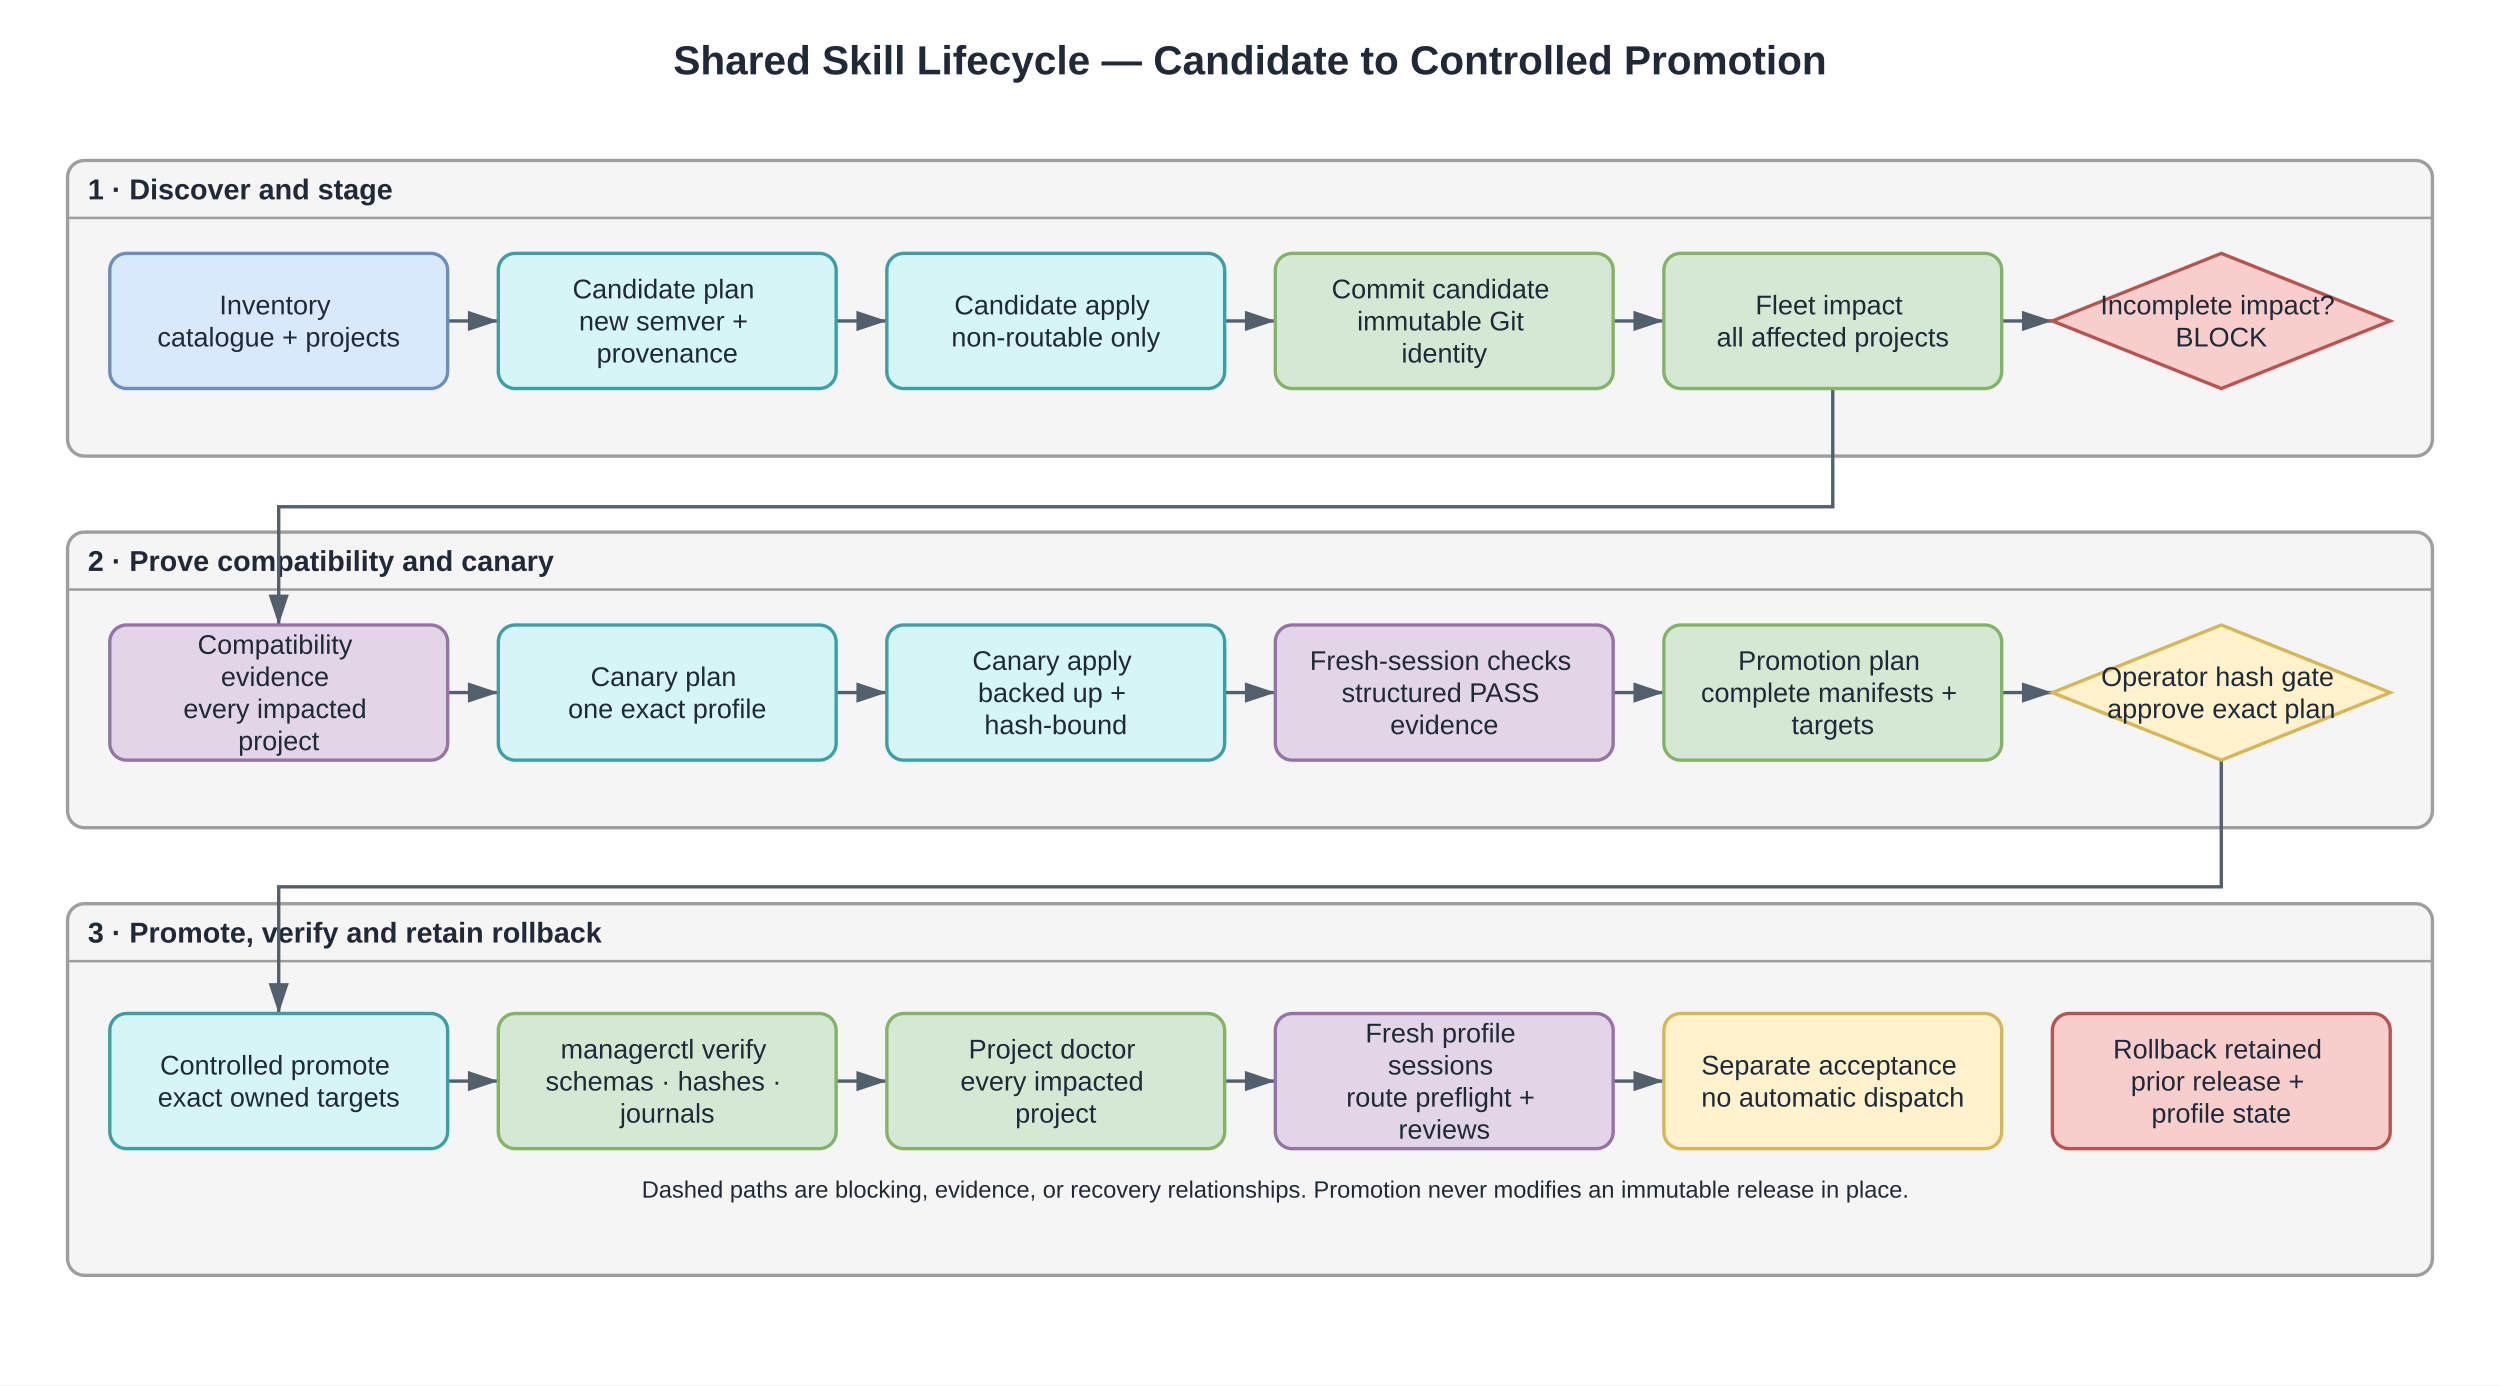
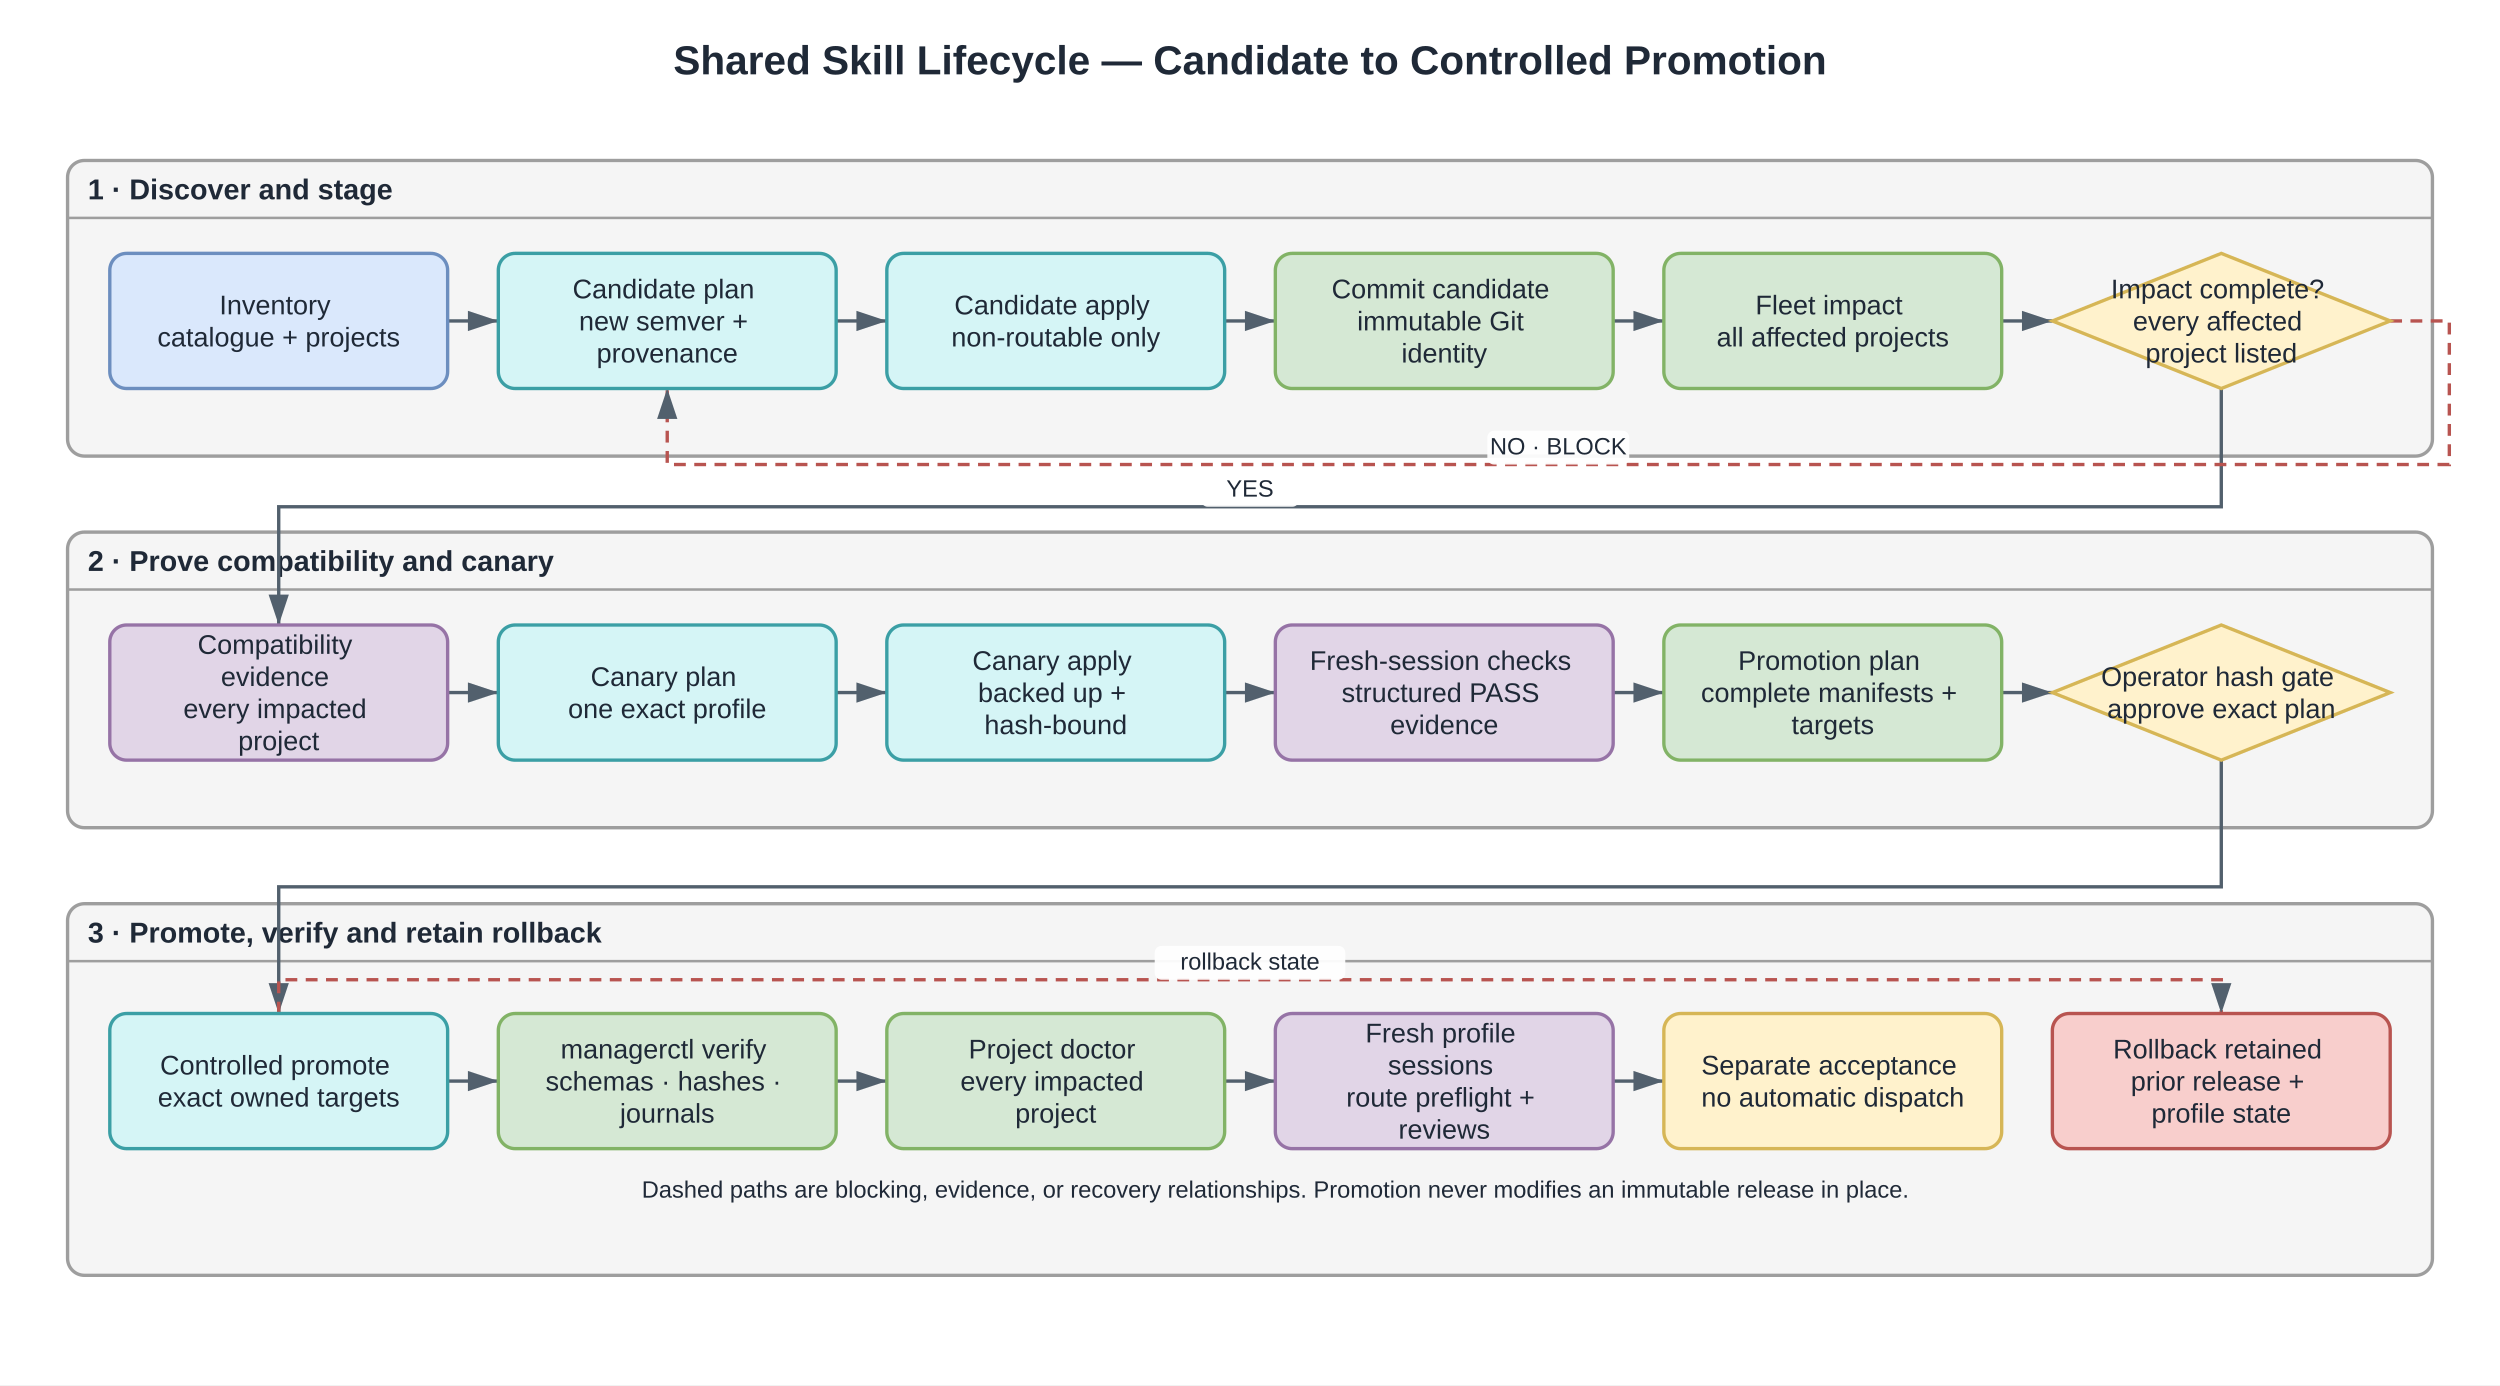
<svg xmlns="http://www.w3.org/2000/svg" width="1480" height="820" viewBox="0 0 1480 820">
  <defs>
    <marker id="arrow" markerWidth="10" markerHeight="10" refX="9" refY="3" orient="auto" markerUnits="strokeWidth">
      <path d="M0,0 L0,6 L9,3 z" fill="#52606d" />
    </marker>
  </defs>
  <rect width="100%" height="100%" fill="#ffffff" />
  <rect id="p3-stage" x="40.0" y="95.0" width="1400.0" height="175.0" rx="10" fill="#f5f5f5" stroke="#9e9e9e" stroke-width="2" />
  <line x1="40.0" y1="129.0" x2="1440.0" y2="129.0" stroke="#9e9e9e" stroke-width="1.5" />
  <text x="52.0" y="118.0" text-anchor="start" font-family="Arial,Helvetica,sans-serif" font-size="17" font-weight="bold" fill="#1f2937">
    <tspan x="52.0" dy="0">1 · Discover and stage</tspan>
  </text>
  <rect id="p3-prove" x="40.0" y="315.0" width="1400.0" height="175.0" rx="10" fill="#f5f5f5" stroke="#9e9e9e" stroke-width="2" />
  <line x1="40.0" y1="349.0" x2="1440.0" y2="349.0" stroke="#9e9e9e" stroke-width="1.5" />
  <text x="52.0" y="338.0" text-anchor="start" font-family="Arial,Helvetica,sans-serif" font-size="17" font-weight="bold" fill="#1f2937">
    <tspan x="52.0" dy="0">2 · Prove compatibility and canary</tspan>
  </text>
  <rect id="p3-promote" x="40.0" y="535.0" width="1400.0" height="220.0" rx="10" fill="#f5f5f5" stroke="#9e9e9e" stroke-width="2" />
  <line x1="40.0" y1="569.0" x2="1440.0" y2="569.0" stroke="#9e9e9e" stroke-width="1.5" />
  <text x="52.0" y="558.0" text-anchor="start" font-family="Arial,Helvetica,sans-serif" font-size="17" font-weight="bold" fill="#1f2937">
    <tspan x="52.0" dy="0">3 · Promote, verify and retain rollback</tspan>
  </text>
  <path id="p3-e1" d="M 265.0,190.0 L 280.0,190.0 L 280.0,190.0 L 295.0,190.0" fill="none" stroke="#52606d" stroke-width="2" marker-end="url(#arrow)" />
  <path id="p3-e2" d="M 495.0,190.0 L 510.0,190.0 L 510.0,190.0 L 525.0,190.0" fill="none" stroke="#52606d" stroke-width="2" marker-end="url(#arrow)" />
  <path id="p3-e3" d="M 725.0,190.0 L 740.0,190.0 L 740.0,190.0 L 755.0,190.0" fill="none" stroke="#52606d" stroke-width="2" marker-end="url(#arrow)" />
  <path id="p3-e4" d="M 955.0,190.0 L 970.0,190.0 L 970.0,190.0 L 985.0,190.0" fill="none" stroke="#52606d" stroke-width="2" marker-end="url(#arrow)" />
  <path id="p3-e5" d="M 1185.0,190.0 L 1200.0,190.0 L 1200.0,190.0 L 1215.0,190.0" fill="none" stroke="#52606d" stroke-width="2" marker-end="url(#arrow)" />
-   <path id="p3-e6" d="M 1085.0,230.0 L 1085.0,300.0 L 165.0,300.0 L 165.0,370.0" fill="none" stroke="#52606d" stroke-width="2" marker-end="url(#arrow)" />
+   <path id="p3-e6" d="M 1315.0,230.0 L 1315.0,300.0 L 165.0,300.0 L 165.0,370.0" fill="none" stroke="#52606d" stroke-width="2" marker-end="url(#arrow)" />
+   <rect x="711.0" y="280.0" width="58.0" height="20" rx="4" fill="#ffffff" fill-opacity="0.94" />
+   <text x="740.0" y="294.0" text-anchor="middle" font-family="Arial,Helvetica,sans-serif" font-size="14" font-weight="normal" fill="#1f2937">
+     <tspan x="740.0" dy="0">YES</tspan>
+   </text>
  <path id="p3-e7" d="M 265.0,410.0 L 280.0,410.0 L 280.0,410.0 L 295.0,410.0" fill="none" stroke="#52606d" stroke-width="2" marker-end="url(#arrow)" />
  <path id="p3-e8" d="M 495.0,410.0 L 510.0,410.0 L 510.0,410.0 L 525.0,410.0" fill="none" stroke="#52606d" stroke-width="2" marker-end="url(#arrow)" />
  <path id="p3-e9" d="M 725.0,410.0 L 740.0,410.0 L 740.0,410.0 L 755.0,410.0" fill="none" stroke="#52606d" stroke-width="2" marker-end="url(#arrow)" />
  <path id="p3-e10" d="M 955.0,410.0 L 970.0,410.0 L 970.0,410.0 L 985.0,410.0" fill="none" stroke="#52606d" stroke-width="2" marker-end="url(#arrow)" />
  <path id="p3-e11" d="M 1185.0,410.0 L 1200.0,410.0 L 1200.0,410.0 L 1215.0,410.0" fill="none" stroke="#52606d" stroke-width="2" marker-end="url(#arrow)" />
  <path id="p3-e12" d="M 1315.0,450.0 L 1315.0,525.0 L 165.0,525.0 L 165.0,600.0" fill="none" stroke="#52606d" stroke-width="2" marker-end="url(#arrow)" />
  <path id="p3-e13" d="M 265.0,640.0 L 280.0,640.0 L 280.0,640.0 L 295.0,640.0" fill="none" stroke="#52606d" stroke-width="2" marker-end="url(#arrow)" />
  <path id="p3-e14" d="M 495.0,640.0 L 510.0,640.0 L 510.0,640.0 L 525.0,640.0" fill="none" stroke="#52606d" stroke-width="2" marker-end="url(#arrow)" />
  <path id="p3-e15" d="M 725.0,640.0 L 740.0,640.0 L 740.0,640.0 L 755.0,640.0" fill="none" stroke="#52606d" stroke-width="2" marker-end="url(#arrow)" />
  <path id="p3-e16" d="M 955.0,640.0 L 970.0,640.0 L 970.0,640.0 L 985.0,640.0" fill="none" stroke="#52606d" stroke-width="2" marker-end="url(#arrow)" />
+   <path id="p3-e17" d="M 1415.0,190.0 L 1450.0,190.0 L 1450.0,275.0 L 395.0,275.0 L 395.0,230.0" fill="none" stroke="#b85450" stroke-width="2" stroke-dasharray="7 5" marker-end="url(#arrow)" />
+   <rect x="880.5" y="255.0" width="84.0" height="20" rx="4" fill="#ffffff" fill-opacity="0.94" />
+   <text x="922.5" y="269.0" text-anchor="middle" font-family="Arial,Helvetica,sans-serif" font-size="14" font-weight="normal" fill="#1f2937">
+     <tspan x="922.5" dy="0">NO · BLOCK</tspan>
+   </text>
+   <path id="p3-e18" d="M 165.0,600.0 L 165.0,580.0 L 1315.0,580.0 L 1315.0,600.0" fill="none" stroke="#b85450" stroke-width="2" stroke-dasharray="7 5" marker-end="url(#arrow)" />
+   <rect x="683.6" y="560.0" width="112.8" height="20" rx="4" fill="#ffffff" fill-opacity="0.94" />
+   <text x="740.0" y="574.0" text-anchor="middle" font-family="Arial,Helvetica,sans-serif" font-size="14" font-weight="normal" fill="#1f2937">
+     <tspan x="740.0" dy="0">rollback state</tspan>
+   </text>
  <text x="740.0" y="44.0" text-anchor="middle" font-family="Arial,Helvetica,sans-serif" font-size="24" font-weight="bold" fill="#1f2937">
    <tspan x="740.0" dy="0">Shared Skill Lifecycle — Candidate to Controlled Promotion</tspan>
  </text>
  <rect id="p3-inventory" x="65.0" y="150.0" width="200.0" height="80.0" rx="10" fill="#dae8fc" stroke="#6c8ebf" stroke-width="2" />
  <text x="165.0" y="186.1" text-anchor="middle" font-family="Arial,Helvetica,sans-serif" font-size="16" font-weight="normal" fill="#1f2937">
    <tspan x="165.0" dy="0">Inventory</tspan>
    <tspan x="165.0" dy="19">catalogue + projects</tspan>
  </text>
  <rect id="p3-cplan" x="295.0" y="150.0" width="200.0" height="80.0" rx="10" fill="#d5f5f6" stroke="#3b9fa5" stroke-width="2" />
  <text x="395.0" y="176.6" text-anchor="middle" font-family="Arial,Helvetica,sans-serif" font-size="16" font-weight="normal" fill="#1f2937">
    <tspan x="395.0" dy="0">Candidate plan</tspan>
    <tspan x="395.0" dy="19">new semver +</tspan>
    <tspan x="395.0" dy="19">provenance</tspan>
  </text>
  <rect id="p3-capply" x="525.0" y="150.0" width="200.0" height="80.0" rx="10" fill="#d5f5f6" stroke="#3b9fa5" stroke-width="2" />
  <text x="625.0" y="186.1" text-anchor="middle" font-family="Arial,Helvetica,sans-serif" font-size="16" font-weight="normal" fill="#1f2937">
    <tspan x="625.0" dy="0">Candidate apply</tspan>
    <tspan x="625.0" dy="19">non-routable only</tspan>
  </text>
  <rect id="p3-git" x="755.0" y="150.0" width="200.0" height="80.0" rx="10" fill="#d5e8d4" stroke="#82b366" stroke-width="2" />
  <text x="855.0" y="176.6" text-anchor="middle" font-family="Arial,Helvetica,sans-serif" font-size="16" font-weight="normal" fill="#1f2937">
    <tspan x="855.0" dy="0">Commit candidate</tspan>
    <tspan x="855.0" dy="19">immutable Git</tspan>
    <tspan x="855.0" dy="19">identity</tspan>
  </text>
  <rect id="p3-impact" x="985.0" y="150.0" width="200.0" height="80.0" rx="10" fill="#d5e8d4" stroke="#82b366" stroke-width="2" />
  <text x="1085.0" y="186.1" text-anchor="middle" font-family="Arial,Helvetica,sans-serif" font-size="16" font-weight="normal" fill="#1f2937">
    <tspan x="1085.0" dy="0">Fleet impact</tspan>
    <tspan x="1085.0" dy="19">all affected projects</tspan>
  </text>
-   <polygon id="p3-block" points="1315.0,150.0 1415.0,190.0 1315.0,230.0 1215.0,190.0" fill="#f8cecc" stroke="#b85450" stroke-width="2" />
-   <text x="1315.0" y="186.1" text-anchor="middle" font-family="Arial,Helvetica,sans-serif" font-size="16" font-weight="normal" fill="#1f2937">
-     <tspan x="1315.0" dy="0">Incomplete impact?</tspan>
-     <tspan x="1315.0" dy="19">BLOCK</tspan>
+   <polygon id="p3-block" points="1315.0,150.0 1415.0,190.0 1315.0,230.0 1215.0,190.0" fill="#fff2cc" stroke="#d6b656" stroke-width="2" />
+   <text x="1315.0" y="176.6" text-anchor="middle" font-family="Arial,Helvetica,sans-serif" font-size="16" font-weight="normal" fill="#1f2937">
+     <tspan x="1315.0" dy="0">Impact complete?</tspan>
+     <tspan x="1315.0" dy="19">every affected</tspan>
+     <tspan x="1315.0" dy="19">project listed</tspan>
  </text>
  <rect id="p3-compat" x="65.0" y="370.0" width="200.0" height="80.0" rx="10" fill="#e1d5e7" stroke="#9673a6" stroke-width="2" />
  <text x="165.0" y="387.1" text-anchor="middle" font-family="Arial,Helvetica,sans-serif" font-size="16" font-weight="normal" fill="#1f2937">
    <tspan x="165.0" dy="0">Compatibility</tspan>
    <tspan x="165.0" dy="19">evidence</tspan>
    <tspan x="165.0" dy="19">every impacted</tspan>
    <tspan x="165.0" dy="19">project</tspan>
  </text>
  <rect id="p3-canaryplan" x="295.0" y="370.0" width="200.0" height="80.0" rx="10" fill="#d5f5f6" stroke="#3b9fa5" stroke-width="2" />
  <text x="395.0" y="406.1" text-anchor="middle" font-family="Arial,Helvetica,sans-serif" font-size="16" font-weight="normal" fill="#1f2937">
    <tspan x="395.0" dy="0">Canary plan</tspan>
    <tspan x="395.0" dy="19">one exact profile</tspan>
  </text>
  <rect id="p3-canary" x="525.0" y="370.0" width="200.0" height="80.0" rx="10" fill="#d5f5f6" stroke="#3b9fa5" stroke-width="2" />
  <text x="625.0" y="396.6" text-anchor="middle" font-family="Arial,Helvetica,sans-serif" font-size="16" font-weight="normal" fill="#1f2937">
    <tspan x="625.0" dy="0">Canary apply</tspan>
    <tspan x="625.0" dy="19">backed up +</tspan>
    <tspan x="625.0" dy="19">hash-bound</tspan>
  </text>
  <rect id="p3-fresh" x="755.0" y="370.0" width="200.0" height="80.0" rx="10" fill="#e1d5e7" stroke="#9673a6" stroke-width="2" />
  <text x="855.0" y="396.6" text-anchor="middle" font-family="Arial,Helvetica,sans-serif" font-size="16" font-weight="normal" fill="#1f2937">
    <tspan x="855.0" dy="0">Fresh-session checks</tspan>
    <tspan x="855.0" dy="19">structured PASS</tspan>
    <tspan x="855.0" dy="19">evidence</tspan>
  </text>
  <rect id="p3-uplan" x="985.0" y="370.0" width="200.0" height="80.0" rx="10" fill="#d5e8d4" stroke="#82b366" stroke-width="2" />
  <text x="1085.0" y="396.6" text-anchor="middle" font-family="Arial,Helvetica,sans-serif" font-size="16" font-weight="normal" fill="#1f2937">
    <tspan x="1085.0" dy="0">Promotion plan</tspan>
    <tspan x="1085.0" dy="19">complete manifests +</tspan>
    <tspan x="1085.0" dy="19">targets</tspan>
  </text>
  <polygon id="p3-gate" points="1315.0,370.0 1415.0,410.0 1315.0,450.0 1215.0,410.0" fill="#fff2cc" stroke="#d6b656" stroke-width="2" />
  <text x="1315.0" y="406.1" text-anchor="middle" font-family="Arial,Helvetica,sans-serif" font-size="16" font-weight="normal" fill="#1f2937">
    <tspan x="1315.0" dy="0">Operator hash gate</tspan>
    <tspan x="1315.0" dy="19">approve exact plan</tspan>
  </text>
  <rect id="p3-promoteact" x="65.0" y="600.0" width="200.0" height="80.0" rx="10" fill="#d5f5f6" stroke="#3b9fa5" stroke-width="2" />
  <text x="165.0" y="636.1" text-anchor="middle" font-family="Arial,Helvetica,sans-serif" font-size="16" font-weight="normal" fill="#1f2937">
    <tspan x="165.0" dy="0">Controlled promote</tspan>
    <tspan x="165.0" dy="19">exact owned targets</tspan>
  </text>
  <rect id="p3-verify" x="295.0" y="600.0" width="200.0" height="80.0" rx="10" fill="#d5e8d4" stroke="#82b366" stroke-width="2" />
  <text x="395.0" y="626.6" text-anchor="middle" font-family="Arial,Helvetica,sans-serif" font-size="16" font-weight="normal" fill="#1f2937">
    <tspan x="395.0" dy="0">managerctl verify</tspan>
    <tspan x="395.0" dy="19">schemas · hashes ·</tspan>
    <tspan x="395.0" dy="19">journals</tspan>
  </text>
  <rect id="p3-doctor" x="525.0" y="600.0" width="200.0" height="80.0" rx="10" fill="#d5e8d4" stroke="#82b366" stroke-width="2" />
  <text x="625.0" y="626.6" text-anchor="middle" font-family="Arial,Helvetica,sans-serif" font-size="16" font-weight="normal" fill="#1f2937">
    <tspan x="625.0" dy="0">Project doctor</tspan>
    <tspan x="625.0" dy="19">every impacted</tspan>
    <tspan x="625.0" dy="19">project</tspan>
  </text>
  <rect id="p3-sessions" x="755.0" y="600.0" width="200.0" height="80.0" rx="10" fill="#e1d5e7" stroke="#9673a6" stroke-width="2" />
  <text x="855.0" y="617.1" text-anchor="middle" font-family="Arial,Helvetica,sans-serif" font-size="16" font-weight="normal" fill="#1f2937">
    <tspan x="855.0" dy="0">Fresh profile</tspan>
    <tspan x="855.0" dy="19">sessions</tspan>
    <tspan x="855.0" dy="19">route preflight +</tspan>
    <tspan x="855.0" dy="19">reviews</tspan>
  </text>
  <rect id="p3-accept" x="985.0" y="600.0" width="200.0" height="80.0" rx="10" fill="#fff2cc" stroke="#d6b656" stroke-width="2" />
  <text x="1085.0" y="636.1" text-anchor="middle" font-family="Arial,Helvetica,sans-serif" font-size="16" font-weight="normal" fill="#1f2937">
    <tspan x="1085.0" dy="0">Separate acceptance</tspan>
    <tspan x="1085.0" dy="19">no automatic dispatch</tspan>
  </text>
  <rect id="p3-rollback" x="1215.0" y="600.0" width="200.0" height="80.0" rx="10" fill="#f8cecc" stroke="#b85450" stroke-width="2" />
  <text x="1315.0" y="626.6" text-anchor="middle" font-family="Arial,Helvetica,sans-serif" font-size="16" font-weight="normal" fill="#1f2937">
    <tspan x="1315.0" dy="0">Rollback retained</tspan>
    <tspan x="1315.0" dy="19">prior release +</tspan>
    <tspan x="1315.0" dy="19">profile state</tspan>
  </text>
  <text x="755.0" y="709.0" text-anchor="middle" font-family="Arial,Helvetica,sans-serif" font-size="14" font-weight="normal" fill="#1f2937">
    <tspan x="755.0" dy="0">Dashed paths are blocking, evidence, or recovery relationships. Promotion never modifies an immutable release in place.</tspan>
  </text>
</svg>
